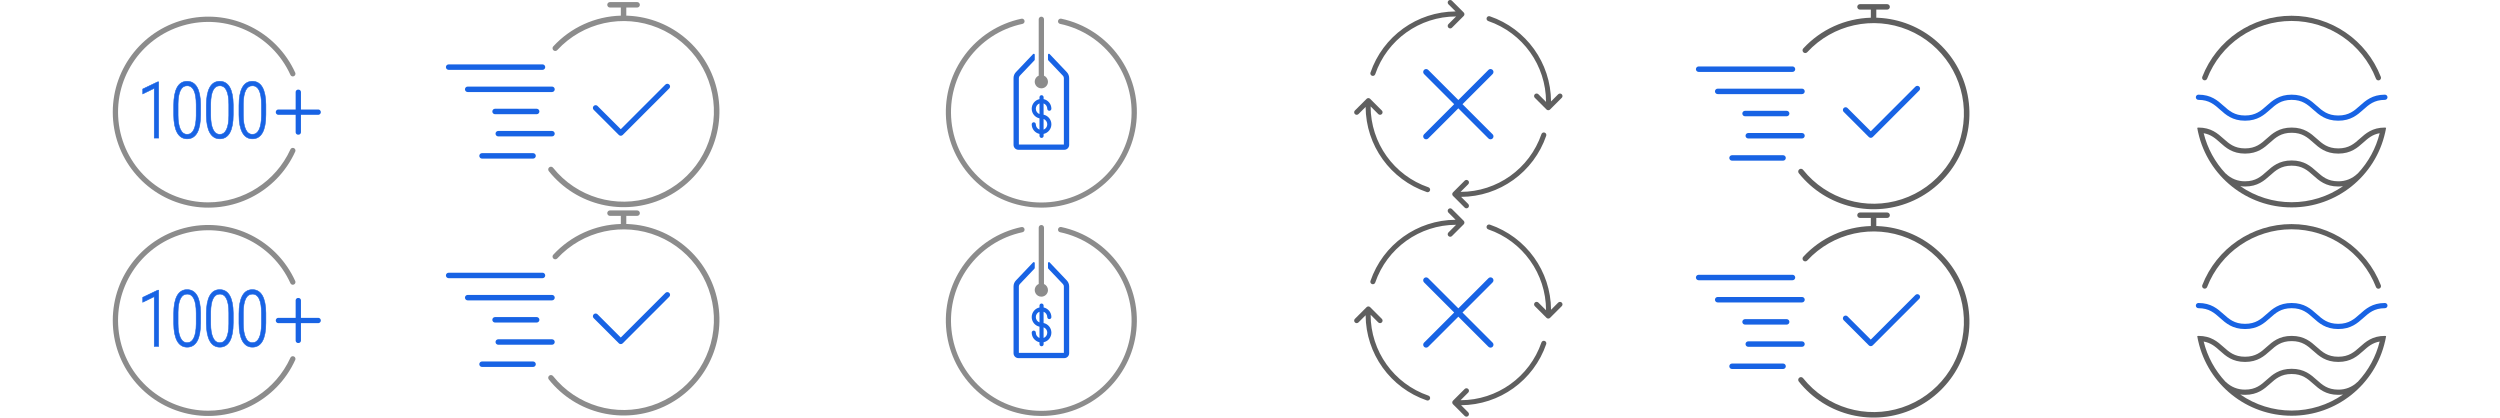
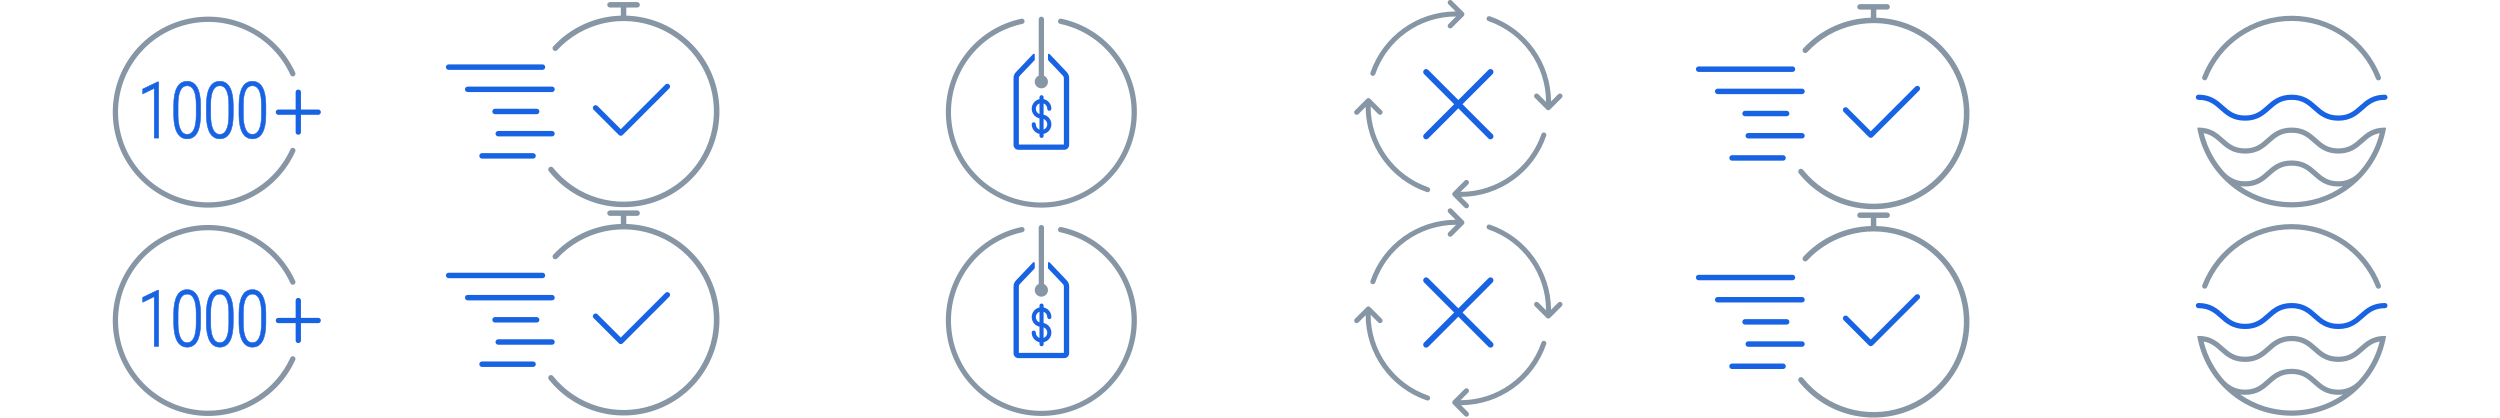
<svg xmlns="http://www.w3.org/2000/svg" id="icons_spite_technology_200" width="1200" height="200.433" viewBox="0 0 1200 200.433">
  <g id="icons_spite_technology_200_01">
    <g id="icons_spite_technology_200-2" data-name="icons_spite_technology_200" transform="translate(0 100)">
      <g id="icons_spite_technology_icon_3000">
        <rect id="Rectangle_2" data-name="Rectangle 2" width="200" height="100" fill="#e2e2e2" opacity="0" />
        <g id="Icn_1000" transform="translate(0 -1)">
-           <path id="Circle" d="M45.912,89.124A43.3,43.3,0,1,1,85.4,27.934a1.252,1.252,0,0,0,1.145.749h0A1.283,1.283,0,0,0,87.7,26.867a45.837,45.837,0,1,0,.013,37.893,1.271,1.271,0,0,0-1.171-1.778h0a1.252,1.252,0,0,0-1.145.749A43.434,43.434,0,0,1,45.912,89.124Z" transform="translate(54 9.002)" fill="#8c8c8c" />
+           <path id="Circle" d="M45.912,89.124A43.3,43.3,0,1,1,85.4,27.934a1.252,1.252,0,0,0,1.145.749h0A1.283,1.283,0,0,0,87.7,26.867a45.837,45.837,0,1,0,.013,37.893,1.271,1.271,0,0,0-1.171-1.778h0a1.252,1.252,0,0,0-1.145.749A43.434,43.434,0,0,1,45.912,89.124Z" transform="translate(54 9.002)" fill="#8696a5" />
          <g id="Path_16" data-name="Path 16" transform="translate(67 54.555)" fill="#1863e4">
            <path d="M 54.181 13.086 C 52.086 13.086 50.467 12.089 49.37 10.122 C 48.287 8.178 47.726 5.341 47.704 1.69 L 47.704 -2.996 C 47.704 -6.708 48.245 -9.585 49.311 -11.546 C 50.391 -13.532 52.018 -14.539 54.148 -14.539 C 56.242 -14.539 57.858 -13.567 58.949 -11.649 C 60.028 -9.754 60.591 -6.96 60.625 -3.344 L 60.625 1.469 C 60.625 5.255 60.081 8.162 59.009 10.112 C 57.923 12.085 56.299 13.086 54.181 13.086 Z M 54.148 -12.386 C 52.744 -12.386 51.703 -11.682 50.965 -10.233 C 50.224 -8.776 49.831 -6.571 49.797 -3.678 L 49.797 1.714 C 49.797 4.656 50.18 6.961 50.934 8.564 C 51.683 10.158 52.746 10.933 54.181 10.933 C 55.572 10.933 56.607 10.199 57.346 8.69 C 58.088 7.172 58.476 4.905 58.498 1.951 L 58.498 -3.296 C 58.498 -6.31 58.127 -8.611 57.395 -10.135 C 56.668 -11.65 55.606 -12.386 54.148 -12.386 Z M 38.517 13.086 C 36.422 13.086 34.803 12.089 33.706 10.122 C 32.623 8.178 32.062 5.341 32.039 1.69 L 32.039 -2.996 C 32.039 -6.708 32.58 -9.585 33.647 -11.546 C 34.727 -13.532 36.354 -14.539 38.483 -14.539 C 40.578 -14.539 42.194 -13.567 43.285 -11.649 C 44.363 -9.754 44.927 -6.96 44.961 -3.344 L 44.961 1.469 C 44.961 5.255 44.417 8.162 43.345 10.112 C 42.259 12.085 40.635 13.086 38.517 13.086 Z M 38.483 -12.386 C 37.08 -12.386 36.039 -11.682 35.301 -10.233 C 34.559 -8.776 34.166 -6.571 34.133 -3.678 L 34.133 1.714 C 34.133 4.656 34.515 6.961 35.269 8.564 C 36.019 10.158 37.082 10.933 38.517 10.933 C 39.908 10.933 40.943 10.199 41.681 8.69 C 42.424 7.172 42.811 4.905 42.834 1.951 L 42.834 -3.296 C 42.834 -6.31 42.463 -8.611 41.731 -10.135 C 41.004 -11.65 39.942 -12.386 38.483 -12.386 Z M 22.853 13.086 C 20.758 13.086 19.139 12.089 18.042 10.122 C 16.958 8.178 16.398 5.342 16.375 1.69 L 16.375 -2.996 C 16.375 -6.708 16.916 -9.585 17.983 -11.546 C 19.063 -13.532 20.69 -14.539 22.819 -14.539 C 24.914 -14.539 26.529 -13.567 27.621 -11.649 C 28.699 -9.754 29.263 -6.96 29.297 -3.344 L 29.297 1.469 C 29.297 5.255 28.753 8.162 27.68 10.112 C 26.595 12.085 24.97 13.086 22.853 13.086 Z M 22.819 -12.386 C 21.416 -12.386 20.375 -11.682 19.637 -10.233 C 18.895 -8.776 18.502 -6.571 18.469 -3.678 L 18.469 1.714 C 18.469 4.656 18.851 6.961 19.605 8.564 C 20.355 10.158 21.417 10.933 22.853 10.933 C 24.244 10.933 25.279 10.199 26.017 8.69 C 26.76 7.172 27.147 4.905 27.169 1.951 L 27.169 -3.296 C 27.169 -6.31 26.799 -8.611 26.067 -10.135 C 25.34 -11.65 24.278 -12.386 22.819 -12.386 Z M 9.157 12.72 L 9.032 12.72 L 7.155 12.72 L 7.03 12.72 L 7.03 12.595 L 7.03 -11.158 L 1.695 -8.556 L 1.516 -8.468 L 1.516 -8.668 L 1.516 -10.754 L 1.516 -10.833 L 1.587 -10.867 L 8.66 -14.252 L 8.685 -14.265 L 8.714 -14.265 L 9.032 -14.265 L 9.157 -14.265 L 9.157 -14.14 L 9.157 12.595 L 9.157 12.72 Z" stroke="none" />
            <path d="M 54.181 12.961 C 56.259 12.961 57.832 11.991 58.899 10.051 C 59.966 8.112 60.5 5.251 60.5 1.469 L 60.5 -3.343 C 60.466 -6.954 59.913 -9.702 58.841 -11.587 C 57.768 -13.472 56.204 -14.414 54.148 -14.414 C 52.058 -14.414 50.482 -13.438 49.421 -11.486 C 48.359 -9.534 47.829 -6.704 47.829 -2.996 L 47.829 1.689 C 47.851 5.336 48.401 8.127 49.48 10.061 C 50.558 11.994 52.125 12.961 54.181 12.961 M 54.148 -12.511 C 55.645 -12.511 56.765 -11.737 57.508 -10.189 C 58.251 -8.641 58.623 -6.343 58.623 -3.296 L 58.623 1.952 C 58.6 4.939 58.212 7.203 57.458 8.745 C 56.704 10.287 55.611 11.058 54.181 11.058 C 52.706 11.058 51.586 10.244 50.821 8.617 C 50.055 6.99 49.672 4.689 49.672 1.714 L 49.672 -3.68 C 49.706 -6.605 50.1 -8.808 50.854 -10.289 C 51.608 -11.77 52.706 -12.511 54.148 -12.511 M 38.517 12.961 C 40.595 12.961 42.168 11.991 43.235 10.051 C 44.302 8.112 44.836 5.251 44.836 1.469 L 44.836 -3.343 C 44.802 -6.954 44.249 -9.702 43.176 -11.587 C 42.104 -13.472 40.539 -14.414 38.483 -14.414 C 36.394 -14.414 34.818 -13.438 33.757 -11.486 C 32.695 -9.534 32.164 -6.704 32.164 -2.996 L 32.164 1.689 C 32.187 5.336 32.737 8.127 33.815 10.061 C 34.894 11.994 36.461 12.961 38.517 12.961 M 38.483 -12.511 C 39.981 -12.511 41.101 -11.737 41.844 -10.189 C 42.587 -8.641 42.959 -6.343 42.959 -3.296 L 42.959 1.952 C 42.936 4.939 42.548 7.203 41.794 8.745 C 41.039 10.287 39.947 11.058 38.517 11.058 C 37.042 11.058 35.922 10.244 35.156 8.617 C 34.391 6.99 34.008 4.689 34.008 1.714 L 34.008 -3.68 C 34.042 -6.605 34.436 -8.808 35.19 -10.289 C 35.944 -11.77 37.042 -12.511 38.483 -12.511 M 22.853 12.961 C 24.931 12.961 26.504 11.991 27.571 10.051 C 28.638 8.112 29.172 5.251 29.172 1.469 L 29.172 -3.343 C 29.138 -6.954 28.585 -9.702 27.512 -11.587 C 26.44 -13.472 24.875 -14.414 22.819 -14.414 C 20.73 -14.414 19.154 -13.438 18.093 -11.486 C 17.031 -9.534 16.5 -6.704 16.5 -2.996 L 16.5 1.689 C 16.523 5.336 17.073 8.127 18.151 10.061 C 19.23 11.994 20.797 12.961 22.853 12.961 M 22.819 -12.511 C 24.317 -12.511 25.437 -11.737 26.18 -10.189 C 26.923 -8.641 27.294 -6.343 27.294 -3.296 L 27.294 1.952 C 27.272 4.939 26.884 7.203 26.13 8.745 C 25.375 10.287 24.283 11.058 22.853 11.058 C 21.378 11.058 20.258 10.244 19.492 8.617 C 18.727 6.99 18.344 4.689 18.344 1.714 L 18.344 -3.68 C 18.378 -6.605 18.771 -8.808 19.526 -10.289 C 20.28 -11.77 21.378 -12.511 22.819 -12.511 M 9.032 12.595 L 9.032 -14.14 L 8.714 -14.14 L 1.641 -10.754 L 1.641 -8.668 L 7.155 -11.358 L 7.155 12.595 L 9.032 12.595 M 54.181 13.211 C 52.037 13.211 50.382 12.192 49.261 10.182 C 48.167 8.221 47.601 5.364 47.579 1.69 L 47.579 -2.996 C 47.579 -6.729 48.125 -9.626 49.201 -11.606 C 50.305 -13.635 51.969 -14.664 54.148 -14.664 C 56.29 -14.664 57.943 -13.67 59.058 -11.711 C 60.147 -9.797 60.716 -6.983 60.75 -3.346 L 60.75 1.469 C 60.75 5.276 60.201 8.204 59.118 10.172 C 58.009 12.189 56.348 13.211 54.181 13.211 Z M 54.148 -12.261 C 52.796 -12.261 51.791 -11.579 51.077 -10.176 C 50.344 -8.736 49.955 -6.55 49.922 -3.677 L 49.922 1.714 C 49.922 4.638 50.301 6.924 51.047 8.51 C 51.774 10.056 52.799 10.808 54.181 10.808 C 55.52 10.808 56.518 10.097 57.233 8.635 C 57.967 7.134 58.351 4.885 58.373 1.95 L 58.373 -3.296 C 58.373 -6.291 58.006 -8.574 57.283 -10.081 C 56.579 -11.548 55.553 -12.261 54.148 -12.261 Z M 38.517 13.211 C 36.373 13.211 34.718 12.192 33.597 10.182 C 32.503 8.221 31.937 5.364 31.914 1.69 L 31.914 -2.996 C 31.914 -6.729 32.46 -9.626 33.537 -11.606 C 34.641 -13.635 36.305 -14.664 38.483 -14.664 C 40.626 -14.664 42.278 -13.67 43.394 -11.711 C 44.483 -9.797 45.052 -6.983 45.086 -3.346 L 45.086 1.469 C 45.086 5.276 44.537 8.204 43.454 10.172 C 42.345 12.189 40.684 13.211 38.517 13.211 Z M 38.483 -12.261 C 37.132 -12.261 36.127 -11.579 35.413 -10.176 C 34.68 -8.736 34.291 -6.55 34.258 -3.677 L 34.258 1.714 C 34.258 4.638 34.636 6.924 35.383 8.51 C 36.11 10.056 37.135 10.808 38.517 10.808 C 39.856 10.808 40.854 10.097 41.569 8.635 C 42.303 7.134 42.687 4.885 42.709 1.95 L 42.709 -3.296 C 42.709 -6.291 42.342 -8.574 41.619 -10.081 C 40.914 -11.548 39.889 -12.261 38.483 -12.261 Z M 22.853 13.211 C 20.709 13.211 19.054 12.192 17.933 10.182 C 16.839 8.221 16.273 5.364 16.25 1.69 L 16.25 -2.996 C 16.25 -6.729 16.796 -9.626 17.873 -11.606 C 18.977 -13.635 20.641 -14.664 22.819 -14.664 C 24.962 -14.664 26.614 -13.67 27.73 -11.711 C 28.819 -9.797 29.388 -6.983 29.422 -3.346 L 29.422 1.469 C 29.422 5.276 28.873 8.204 27.79 10.172 C 26.681 12.189 25.019 13.211 22.853 13.211 Z M 22.819 -12.261 C 21.467 -12.261 20.463 -11.579 19.748 -10.176 C 19.015 -8.736 18.627 -6.55 18.594 -3.677 L 18.594 1.714 C 18.594 4.638 18.972 6.924 19.718 8.51 C 20.445 10.056 21.471 10.808 22.853 10.808 C 24.191 10.808 25.19 10.097 25.905 8.635 C 26.639 7.134 27.022 4.885 27.044 1.95 L 27.044 -3.296 C 27.044 -6.291 26.678 -8.574 25.954 -10.081 C 25.25 -11.548 24.225 -12.261 22.819 -12.261 Z M 9.282 12.845 L 9.032 12.845 L 7.155 12.845 L 6.905 12.845 L 6.905 12.595 L 6.905 -10.958 L 1.75 -8.444 L 1.391 -8.268 L 1.391 -8.668 L 1.391 -10.754 L 1.391 -10.912 L 1.533 -10.98 L 8.606 -14.365 L 8.657 -14.39 L 8.714 -14.39 L 9.032 -14.39 L 9.282 -14.39 L 9.282 -14.14 L 9.282 12.595 L 9.282 12.845 Z" stroke="none" fill="#1863e4" />
          </g>
          <path id="Path" d="M83.071,37.621H63.6a1.287,1.287,0,0,1,0-2.541h19.47a1.287,1.287,0,0,1,0,2.541Z" transform="translate(69.847 18.484)" fill="#1863e4" />
          <path id="Path-2" data-name="Path" d="M20.551,2.541H1.082A1.189,1.189,0,0,1,0,1.27,1.189,1.189,0,0,1,1.082,0h19.47a1.189,1.189,0,0,1,1.082,1.27A1.189,1.189,0,0,1,20.551,2.541Z" transform="translate(144.454 44.018) rotate(90)" fill="#1863e4" />
        </g>
      </g>
      <g id="icons_spite_technology_icon_speed" transform="translate(201)">
        <rect id="Rectangle_2-2" data-name="Rectangle 2" width="200" height="100" transform="translate(-1)" fill="#e2e2e2" opacity="0" />
        <g id="Icn_Speed" transform="translate(13 1)">
-           <path id="Circle-2" data-name="Circle" d="M.294,81.157a1.309,1.309,0,1,1,2.032-1.651A43.349,43.349,0,1,0,4.343,23.051a1.265,1.265,0,0,1-.943.42,1.315,1.315,0,0,1-.971-2.2A45.849,45.849,0,0,1,34.864,6.509V2.621H29.622a1.311,1.311,0,0,1,0-2.621h13.1a1.311,1.311,0,0,1,0,2.621H37.485V6.509c.274.008.55.018.825.03A45.975,45.975,0,1,1,.294,81.157Z" transform="translate(49.137)" fill="#8c8c8c" />
+           <path id="Circle-2" data-name="Circle" d="M.294,81.157a1.309,1.309,0,1,1,2.032-1.651A43.349,43.349,0,1,0,4.343,23.051a1.265,1.265,0,0,1-.943.42,1.315,1.315,0,0,1-.971-2.2A45.849,45.849,0,0,1,34.864,6.509V2.621H29.622a1.311,1.311,0,0,1,0-2.621h13.1a1.311,1.311,0,0,1,0,2.621H37.485V6.509c.274.008.55.018.825.03A45.975,45.975,0,1,1,.294,81.157Z" transform="translate(49.137)" fill="#8696a5" />
          <path id="Color_Shape" d="M17.337,45.225a1.311,1.311,0,0,1,0-2.621H41.909a1.311,1.311,0,0,1,0,2.621ZM25.161,34.57a1.31,1.31,0,1,1,0-2.62h25.8a1.31,1.31,0,0,1,0,2.62Zm57.875-.7L71.006,21.844A1.306,1.306,0,1,1,72.854,20L83.967,31.109l21.44-21.426a1.306,1.306,0,0,1,1.847,1.847L84.9,33.888a1.346,1.346,0,0,1-.931.38A1.272,1.272,0,0,1,83.036,33.874ZM23.588,23.916a1.311,1.311,0,0,1,0-2.621H43.639a1.311,1.311,0,0,1,0,2.621Zm-13.1-10.641a1.31,1.31,0,1,1,0-2.62H50.964a1.31,1.31,0,0,1,0,2.62ZM1.311,2.621A1.311,1.311,0,0,1,1.311,0h45.04a1.311,1.311,0,1,1,0,2.621Z" transform="translate(0 29.905)" fill="#1863e4" />
        </g>
      </g>
      <g id="icons_spite_technology_icon_price" transform="translate(415 -1)">
        <rect id="Rectangle_2-3" data-name="Rectangle 2" width="200" height="100" transform="translate(-15 1)" fill="#e2e2e2" opacity="0" />
        <g id="Icn_Price" transform="translate(39 9)">
-           <path id="Circle-3" data-name="Circle" d="M42.475,91.544A45.851,45.851,0,0,1,36.274.978a1.271,1.271,0,0,1,.509,2.491,43.341,43.341,0,1,0,18.07,0,1.263,1.263,0,0,1-1.017-1.233A1.292,1.292,0,0,1,55.373.966a45.85,45.85,0,0,1-9.519,90.7C44.738,91.666,43.609,91.626,42.475,91.544Zm2.5-57.26a3.153,3.153,0,0,1-2.16-2.122,3.185,3.185,0,0,1,1.766-3.85V1.271a1.271,1.271,0,1,1,2.542,0l-.013,27.042a3.224,3.224,0,0,1,1.919,2.91,3.174,3.174,0,0,1-3.173,3.18A3.4,3.4,0,0,1,44.979,34.285Z" transform="translate(0)" fill="#8c8c8c" />
+           <path id="Circle-3" data-name="Circle" d="M42.475,91.544A45.851,45.851,0,0,1,36.274.978a1.271,1.271,0,0,1,.509,2.491,43.341,43.341,0,1,0,18.07,0,1.263,1.263,0,0,1-1.017-1.233A1.292,1.292,0,0,1,55.373.966a45.85,45.85,0,0,1-9.519,90.7C44.738,91.666,43.609,91.626,42.475,91.544Zm2.5-57.26a3.153,3.153,0,0,1-2.16-2.122,3.185,3.185,0,0,1,1.766-3.85V1.271a1.271,1.271,0,1,1,2.542,0l-.013,27.042a3.224,3.224,0,0,1,1.919,2.91,3.174,3.174,0,0,1-3.173,3.18A3.4,3.4,0,0,1,44.979,34.285Z" transform="translate(0)" fill="#8696a5" />
          <path id="Color_Shape-2" data-name="Color_Shape" d="M2.364,46.109A2.359,2.359,0,0,1,0,43.746V11.685A4.122,4.122,0,0,1,1.156,8.813L9.391.147a.461.461,0,0,1,.789.318V2.828a.5.5,0,0,1-.127.317L3,10.566a1.66,1.66,0,0,0-.444,1.118V43.568h21.6V11.685a1.6,1.6,0,0,0-.445-1.118L16.66,3.145a.5.5,0,0,1-.127-.317V.465A.455.455,0,0,1,17.32.147l8.234,8.667A4.139,4.139,0,0,1,26.7,11.685V43.746a2.359,2.359,0,0,1-2.364,2.363ZM12.455,39.4v-.918a4.711,4.711,0,0,1-3.733-4.606.97.97,0,0,1,.977-.989.988.988,0,0,1,.99.989,2.756,2.756,0,0,0,1.766,2.556V31.01a4.714,4.714,0,0,1,0-9.222v-.906a.981.981,0,0,1,.99-.99,1,1,0,0,1,.989.99v.895a4.725,4.725,0,0,1,3.733,4.617.989.989,0,1,1-1.978,0,2.756,2.756,0,0,0-1.767-2.556v5.418a4.713,4.713,0,0,1,.012,9.222V39.4a.99.99,0,1,1-1.979,0Zm1.967-2.968a2.74,2.74,0,0,0,0-5.123ZM10.689,26.394a2.761,2.761,0,0,0,1.766,2.567V23.839A2.728,2.728,0,0,0,10.689,26.394Z" transform="translate(32.5 17.796)" fill="#1863e4" />
        </g>
      </g>
    </g>
    <g id="icons_spite_technology_200_hover">
      <g id="icons_spite_technology_icon_3000-2" data-name="icons_spite_technology_icon_3000">
        <rect id="Rectangle_2-4" data-name="Rectangle 2" width="200" height="100" fill="#e2e2e2" opacity="0" />
        <g id="Icn_1000-2" data-name="Icn_1000" transform="translate(0 -1)">
-           <path id="Circle-4" data-name="Circle" d="M45.912,89.124A43.3,43.3,0,1,1,85.4,27.934a1.252,1.252,0,0,0,1.145.749h0A1.283,1.283,0,0,0,87.7,26.867a45.837,45.837,0,1,0,.013,37.893,1.271,1.271,0,0,0-1.171-1.778h0a1.252,1.252,0,0,0-1.145.749A43.434,43.434,0,0,1,45.912,89.124Z" transform="translate(54 9.002)" fill="#8c8c8c" />
+           <path id="Circle-4" data-name="Circle" d="M45.912,89.124A43.3,43.3,0,1,1,85.4,27.934a1.252,1.252,0,0,0,1.145.749h0A1.283,1.283,0,0,0,87.7,26.867a45.837,45.837,0,1,0,.013,37.893,1.271,1.271,0,0,0-1.171-1.778h0a1.252,1.252,0,0,0-1.145.749A43.434,43.434,0,0,1,45.912,89.124Z" transform="translate(54 9.002)" fill="#8696a5" />
          <g id="Path_16-2" data-name="Path 16" transform="translate(67 54.555)" fill="#1863e4">
            <path d="M 54.181 13.086 C 52.086 13.086 50.467 12.089 49.37 10.122 C 48.287 8.178 47.726 5.341 47.704 1.69 L 47.704 -2.996 C 47.704 -6.708 48.245 -9.585 49.311 -11.546 C 50.391 -13.532 52.018 -14.539 54.148 -14.539 C 56.242 -14.539 57.858 -13.567 58.949 -11.649 C 60.028 -9.754 60.591 -6.96 60.625 -3.344 L 60.625 1.469 C 60.625 5.255 60.081 8.162 59.009 10.112 C 57.923 12.085 56.299 13.086 54.181 13.086 Z M 54.148 -12.386 C 52.744 -12.386 51.703 -11.682 50.965 -10.233 C 50.224 -8.776 49.831 -6.571 49.797 -3.678 L 49.797 1.714 C 49.797 4.656 50.18 6.961 50.934 8.564 C 51.683 10.158 52.746 10.933 54.181 10.933 C 55.572 10.933 56.607 10.199 57.346 8.69 C 58.088 7.172 58.476 4.905 58.498 1.951 L 58.498 -3.296 C 58.498 -6.31 58.127 -8.611 57.395 -10.135 C 56.668 -11.65 55.606 -12.386 54.148 -12.386 Z M 38.517 13.086 C 36.422 13.086 34.803 12.089 33.706 10.122 C 32.623 8.178 32.062 5.341 32.039 1.69 L 32.039 -2.996 C 32.039 -6.708 32.58 -9.585 33.647 -11.546 C 34.727 -13.532 36.354 -14.539 38.483 -14.539 C 40.578 -14.539 42.194 -13.567 43.285 -11.649 C 44.363 -9.754 44.927 -6.96 44.961 -3.344 L 44.961 1.469 C 44.961 5.255 44.417 8.162 43.345 10.112 C 42.259 12.085 40.635 13.086 38.517 13.086 Z M 38.483 -12.386 C 37.08 -12.386 36.039 -11.682 35.301 -10.233 C 34.559 -8.776 34.166 -6.571 34.133 -3.678 L 34.133 1.714 C 34.133 4.656 34.515 6.961 35.269 8.564 C 36.019 10.158 37.082 10.933 38.517 10.933 C 39.908 10.933 40.943 10.199 41.681 8.69 C 42.424 7.172 42.811 4.905 42.834 1.951 L 42.834 -3.296 C 42.834 -6.31 42.463 -8.611 41.731 -10.135 C 41.004 -11.65 39.942 -12.386 38.483 -12.386 Z M 22.853 13.086 C 20.758 13.086 19.139 12.089 18.042 10.122 C 16.958 8.178 16.398 5.342 16.375 1.69 L 16.375 -2.996 C 16.375 -6.708 16.916 -9.585 17.983 -11.546 C 19.063 -13.532 20.69 -14.539 22.819 -14.539 C 24.914 -14.539 26.529 -13.567 27.621 -11.649 C 28.699 -9.754 29.263 -6.96 29.297 -3.344 L 29.297 1.469 C 29.297 5.255 28.753 8.162 27.68 10.112 C 26.595 12.085 24.97 13.086 22.853 13.086 Z M 22.819 -12.386 C 21.416 -12.386 20.375 -11.682 19.637 -10.233 C 18.895 -8.776 18.502 -6.571 18.469 -3.678 L 18.469 1.714 C 18.469 4.656 18.851 6.961 19.605 8.564 C 20.355 10.158 21.417 10.933 22.853 10.933 C 24.244 10.933 25.279 10.199 26.017 8.69 C 26.76 7.172 27.147 4.905 27.169 1.951 L 27.169 -3.296 C 27.169 -6.31 26.799 -8.611 26.067 -10.135 C 25.34 -11.65 24.278 -12.386 22.819 -12.386 Z M 9.157 12.72 L 9.032 12.72 L 7.155 12.72 L 7.03 12.72 L 7.03 12.595 L 7.03 -11.158 L 1.695 -8.556 L 1.516 -8.468 L 1.516 -8.668 L 1.516 -10.754 L 1.516 -10.833 L 1.587 -10.867 L 8.66 -14.252 L 8.685 -14.265 L 8.714 -14.265 L 9.032 -14.265 L 9.157 -14.265 L 9.157 -14.14 L 9.157 12.595 L 9.157 12.72 Z" stroke="none" />
            <path d="M 54.181 12.961 C 56.259 12.961 57.832 11.991 58.899 10.051 C 59.966 8.112 60.5 5.251 60.5 1.469 L 60.5 -3.343 C 60.466 -6.954 59.913 -9.702 58.841 -11.587 C 57.768 -13.472 56.204 -14.414 54.148 -14.414 C 52.058 -14.414 50.482 -13.438 49.421 -11.486 C 48.359 -9.534 47.829 -6.704 47.829 -2.996 L 47.829 1.689 C 47.851 5.336 48.401 8.127 49.48 10.061 C 50.558 11.994 52.125 12.961 54.181 12.961 M 54.148 -12.511 C 55.645 -12.511 56.765 -11.737 57.508 -10.189 C 58.251 -8.641 58.623 -6.343 58.623 -3.296 L 58.623 1.952 C 58.6 4.939 58.212 7.203 57.458 8.745 C 56.704 10.287 55.611 11.058 54.181 11.058 C 52.706 11.058 51.586 10.244 50.821 8.617 C 50.055 6.99 49.672 4.689 49.672 1.714 L 49.672 -3.68 C 49.706 -6.605 50.1 -8.808 50.854 -10.289 C 51.608 -11.77 52.706 -12.511 54.148 -12.511 M 38.517 12.961 C 40.595 12.961 42.168 11.991 43.235 10.051 C 44.302 8.112 44.836 5.251 44.836 1.469 L 44.836 -3.343 C 44.802 -6.954 44.249 -9.702 43.176 -11.587 C 42.104 -13.472 40.539 -14.414 38.483 -14.414 C 36.394 -14.414 34.818 -13.438 33.757 -11.486 C 32.695 -9.534 32.164 -6.704 32.164 -2.996 L 32.164 1.689 C 32.187 5.336 32.737 8.127 33.815 10.061 C 34.894 11.994 36.461 12.961 38.517 12.961 M 38.483 -12.511 C 39.981 -12.511 41.101 -11.737 41.844 -10.189 C 42.587 -8.641 42.959 -6.343 42.959 -3.296 L 42.959 1.952 C 42.936 4.939 42.548 7.203 41.794 8.745 C 41.039 10.287 39.947 11.058 38.517 11.058 C 37.042 11.058 35.922 10.244 35.156 8.617 C 34.391 6.99 34.008 4.689 34.008 1.714 L 34.008 -3.68 C 34.042 -6.605 34.436 -8.808 35.19 -10.289 C 35.944 -11.77 37.042 -12.511 38.483 -12.511 M 22.853 12.961 C 24.931 12.961 26.504 11.991 27.571 10.051 C 28.638 8.112 29.172 5.251 29.172 1.469 L 29.172 -3.343 C 29.138 -6.954 28.585 -9.702 27.512 -11.587 C 26.44 -13.472 24.875 -14.414 22.819 -14.414 C 20.73 -14.414 19.154 -13.438 18.093 -11.486 C 17.031 -9.534 16.5 -6.704 16.5 -2.996 L 16.5 1.689 C 16.523 5.336 17.073 8.127 18.151 10.061 C 19.23 11.994 20.797 12.961 22.853 12.961 M 22.819 -12.511 C 24.317 -12.511 25.437 -11.737 26.18 -10.189 C 26.923 -8.641 27.294 -6.343 27.294 -3.296 L 27.294 1.952 C 27.272 4.939 26.884 7.203 26.13 8.745 C 25.375 10.287 24.283 11.058 22.853 11.058 C 21.378 11.058 20.258 10.244 19.492 8.617 C 18.727 6.99 18.344 4.689 18.344 1.714 L 18.344 -3.68 C 18.378 -6.605 18.771 -8.808 19.526 -10.289 C 20.28 -11.77 21.378 -12.511 22.819 -12.511 M 9.032 12.595 L 9.032 -14.14 L 8.714 -14.14 L 1.641 -10.754 L 1.641 -8.668 L 7.155 -11.358 L 7.155 12.595 L 9.032 12.595 M 54.181 13.211 C 52.037 13.211 50.382 12.192 49.261 10.182 C 48.167 8.221 47.601 5.364 47.579 1.69 L 47.579 -2.996 C 47.579 -6.729 48.125 -9.626 49.201 -11.606 C 50.305 -13.635 51.969 -14.664 54.148 -14.664 C 56.29 -14.664 57.943 -13.67 59.058 -11.711 C 60.147 -9.797 60.716 -6.983 60.75 -3.346 L 60.75 1.469 C 60.75 5.276 60.201 8.204 59.118 10.172 C 58.009 12.189 56.348 13.211 54.181 13.211 Z M 54.148 -12.261 C 52.796 -12.261 51.791 -11.579 51.077 -10.176 C 50.344 -8.736 49.955 -6.55 49.922 -3.677 L 49.922 1.714 C 49.922 4.638 50.301 6.924 51.047 8.51 C 51.774 10.056 52.799 10.808 54.181 10.808 C 55.52 10.808 56.518 10.097 57.233 8.635 C 57.967 7.134 58.351 4.885 58.373 1.95 L 58.373 -3.296 C 58.373 -6.291 58.006 -8.574 57.283 -10.081 C 56.579 -11.548 55.553 -12.261 54.148 -12.261 Z M 38.517 13.211 C 36.373 13.211 34.718 12.192 33.597 10.182 C 32.503 8.221 31.937 5.364 31.914 1.69 L 31.914 -2.996 C 31.914 -6.729 32.46 -9.626 33.537 -11.606 C 34.641 -13.635 36.305 -14.664 38.483 -14.664 C 40.626 -14.664 42.278 -13.67 43.394 -11.711 C 44.483 -9.797 45.052 -6.983 45.086 -3.346 L 45.086 1.469 C 45.086 5.276 44.537 8.204 43.454 10.172 C 42.345 12.189 40.684 13.211 38.517 13.211 Z M 38.483 -12.261 C 37.132 -12.261 36.127 -11.579 35.413 -10.176 C 34.68 -8.736 34.291 -6.55 34.258 -3.677 L 34.258 1.714 C 34.258 4.638 34.636 6.924 35.383 8.51 C 36.11 10.056 37.135 10.808 38.517 10.808 C 39.856 10.808 40.854 10.097 41.569 8.635 C 42.303 7.134 42.687 4.885 42.709 1.95 L 42.709 -3.296 C 42.709 -6.291 42.342 -8.574 41.619 -10.081 C 40.914 -11.548 39.889 -12.261 38.483 -12.261 Z M 22.853 13.211 C 20.709 13.211 19.054 12.192 17.933 10.182 C 16.839 8.221 16.273 5.364 16.25 1.69 L 16.25 -2.996 C 16.25 -6.729 16.796 -9.626 17.873 -11.606 C 18.977 -13.635 20.641 -14.664 22.819 -14.664 C 24.962 -14.664 26.614 -13.67 27.73 -11.711 C 28.819 -9.797 29.388 -6.983 29.422 -3.346 L 29.422 1.469 C 29.422 5.276 28.873 8.204 27.79 10.172 C 26.681 12.189 25.019 13.211 22.853 13.211 Z M 22.819 -12.261 C 21.467 -12.261 20.463 -11.579 19.748 -10.176 C 19.015 -8.736 18.627 -6.55 18.594 -3.677 L 18.594 1.714 C 18.594 4.638 18.972 6.924 19.718 8.51 C 20.445 10.056 21.471 10.808 22.853 10.808 C 24.191 10.808 25.19 10.097 25.905 8.635 C 26.639 7.134 27.022 4.885 27.044 1.95 L 27.044 -3.296 C 27.044 -6.291 26.678 -8.574 25.954 -10.081 C 25.25 -11.548 24.225 -12.261 22.819 -12.261 Z M 9.282 12.845 L 9.032 12.845 L 7.155 12.845 L 6.905 12.845 L 6.905 12.595 L 6.905 -10.958 L 1.75 -8.444 L 1.391 -8.268 L 1.391 -8.668 L 1.391 -10.754 L 1.391 -10.912 L 1.533 -10.98 L 8.606 -14.365 L 8.657 -14.39 L 8.714 -14.39 L 9.032 -14.39 L 9.282 -14.39 L 9.282 -14.14 L 9.282 12.595 L 9.282 12.845 Z" stroke="none" fill="#1863e4" />
          </g>
          <path id="Path-3" data-name="Path" d="M83.071,37.621H63.6a1.287,1.287,0,0,1,0-2.541h19.47a1.287,1.287,0,0,1,0,2.541Z" transform="translate(69.847 18.484)" fill="#1863e4" />
          <path id="Path-4" data-name="Path" d="M20.551,2.541H1.082A1.189,1.189,0,0,1,0,1.27,1.189,1.189,0,0,1,1.082,0h19.47a1.189,1.189,0,0,1,1.082,1.27A1.189,1.189,0,0,1,20.551,2.541Z" transform="translate(144.454 44.018) rotate(90)" fill="#1863e4" />
        </g>
      </g>
      <g id="icons_spite_technology_icon_speed-2" data-name="icons_spite_technology_icon_speed" transform="translate(201)">
        <rect id="Rectangle_2-5" data-name="Rectangle 2" width="200" height="100" transform="translate(-1)" fill="#e2e2e2" opacity="0" />
        <g id="Icn_Speed-2" data-name="Icn_Speed" transform="translate(13 1)">
-           <path id="Circle-5" data-name="Circle" d="M.294,81.157a1.309,1.309,0,1,1,2.032-1.651A43.349,43.349,0,1,0,4.343,23.051a1.265,1.265,0,0,1-.943.42,1.315,1.315,0,0,1-.971-2.2A45.849,45.849,0,0,1,34.864,6.509V2.621H29.622a1.311,1.311,0,0,1,0-2.621h13.1a1.311,1.311,0,0,1,0,2.621H37.485V6.509c.274.008.55.018.825.03A45.975,45.975,0,1,1,.294,81.157Z" transform="translate(49.137)" fill="#8c8c8c" />
+           <path id="Circle-5" data-name="Circle" d="M.294,81.157a1.309,1.309,0,1,1,2.032-1.651A43.349,43.349,0,1,0,4.343,23.051a1.265,1.265,0,0,1-.943.42,1.315,1.315,0,0,1-.971-2.2A45.849,45.849,0,0,1,34.864,6.509V2.621H29.622a1.311,1.311,0,0,1,0-2.621h13.1a1.311,1.311,0,0,1,0,2.621H37.485V6.509c.274.008.55.018.825.03A45.975,45.975,0,1,1,.294,81.157Z" transform="translate(49.137)" fill="#8696a5" />
          <path id="Color_Shape-3" data-name="Color_Shape" d="M17.337,45.225a1.311,1.311,0,0,1,0-2.621H41.909a1.311,1.311,0,0,1,0,2.621ZM25.161,34.57a1.31,1.31,0,1,1,0-2.62h25.8a1.31,1.31,0,0,1,0,2.62Zm57.875-.7L71.006,21.844A1.306,1.306,0,1,1,72.854,20L83.967,31.109l21.44-21.426a1.306,1.306,0,0,1,1.847,1.847L84.9,33.888a1.346,1.346,0,0,1-.931.38A1.272,1.272,0,0,1,83.036,33.874ZM23.588,23.916a1.311,1.311,0,0,1,0-2.621H43.639a1.311,1.311,0,0,1,0,2.621Zm-13.1-10.641a1.31,1.31,0,1,1,0-2.62H50.964a1.31,1.31,0,0,1,0,2.62ZM1.311,2.621A1.311,1.311,0,0,1,1.311,0h45.04a1.311,1.311,0,1,1,0,2.621Z" transform="translate(0 29.905)" fill="#1863e4" />
        </g>
      </g>
      <g id="icons_spite_technology_icon_price-2" data-name="icons_spite_technology_icon_price" transform="translate(415 -1)">
        <rect id="Rectangle_2-6" data-name="Rectangle 2" width="200" height="100" transform="translate(-15 1)" fill="#e2e2e2" opacity="0" />
        <g id="Icn_Price-2" data-name="Icn_Price" transform="translate(39 9)">
-           <path id="Circle-6" data-name="Circle" d="M42.475,91.544A45.851,45.851,0,0,1,36.274.978a1.271,1.271,0,0,1,.509,2.491,43.341,43.341,0,1,0,18.07,0,1.263,1.263,0,0,1-1.017-1.233A1.292,1.292,0,0,1,55.373.966a45.85,45.85,0,0,1-9.519,90.7C44.738,91.666,43.609,91.626,42.475,91.544Zm2.5-57.26a3.153,3.153,0,0,1-2.16-2.122,3.185,3.185,0,0,1,1.766-3.85V1.271a1.271,1.271,0,1,1,2.542,0l-.013,27.042a3.224,3.224,0,0,1,1.919,2.91,3.174,3.174,0,0,1-3.173,3.18A3.4,3.4,0,0,1,44.979,34.285Z" transform="translate(0)" fill="#8c8c8c" />
+           <path id="Circle-6" data-name="Circle" d="M42.475,91.544A45.851,45.851,0,0,1,36.274.978a1.271,1.271,0,0,1,.509,2.491,43.341,43.341,0,1,0,18.07,0,1.263,1.263,0,0,1-1.017-1.233A1.292,1.292,0,0,1,55.373.966a45.85,45.85,0,0,1-9.519,90.7C44.738,91.666,43.609,91.626,42.475,91.544Zm2.5-57.26a3.153,3.153,0,0,1-2.16-2.122,3.185,3.185,0,0,1,1.766-3.85V1.271a1.271,1.271,0,1,1,2.542,0l-.013,27.042a3.224,3.224,0,0,1,1.919,2.91,3.174,3.174,0,0,1-3.173,3.18A3.4,3.4,0,0,1,44.979,34.285Z" transform="translate(0)" fill="#8696a5" />
          <path id="Color_Shape-4" data-name="Color_Shape" d="M2.364,46.109A2.359,2.359,0,0,1,0,43.746V11.685A4.122,4.122,0,0,1,1.156,8.813L9.391.147a.461.461,0,0,1,.789.318V2.828a.5.5,0,0,1-.127.317L3,10.566a1.66,1.66,0,0,0-.444,1.118V43.568h21.6V11.685a1.6,1.6,0,0,0-.445-1.118L16.66,3.145a.5.5,0,0,1-.127-.317V.465A.455.455,0,0,1,17.32.147l8.234,8.667A4.139,4.139,0,0,1,26.7,11.685V43.746a2.359,2.359,0,0,1-2.364,2.363ZM12.455,39.4v-.918a4.711,4.711,0,0,1-3.733-4.606.97.97,0,0,1,.977-.989.988.988,0,0,1,.99.989,2.756,2.756,0,0,0,1.766,2.556V31.01a4.714,4.714,0,0,1,0-9.222v-.906a.981.981,0,0,1,.99-.99,1,1,0,0,1,.989.99v.895a4.725,4.725,0,0,1,3.733,4.617.989.989,0,1,1-1.978,0,2.756,2.756,0,0,0-1.767-2.556v5.418a4.713,4.713,0,0,1,.012,9.222V39.4a.99.99,0,1,1-1.979,0Zm1.967-2.968a2.74,2.74,0,0,0,0-5.123ZM10.689,26.394a2.761,2.761,0,0,0,1.766,2.567V23.839A2.728,2.728,0,0,0,10.689,26.394Z" transform="translate(32.5 17.796)" fill="#1863e4" />
        </g>
      </g>
    </g>
  </g>
  <g id="icons_spite_technology_200_02" transform="translate(600)">
    <g id="icons_spite_technology_200-3" data-name="icons_spite_technology_200" transform="translate(0 100)">
      <g id="icons_spite_technology_icon_norequotes">
        <rect id="Rectangle_2-7" data-name="Rectangle 2" width="200" height="99.558" fill="#e2e2e2" opacity="0" />
        <g id="Icn_No_Requotes" transform="translate(50 0)">
-           <path id="Grey_Shape" d="M53.042,99.646l-5.616-5.614a1.2,1.2,0,0,1,0-1.7l5.616-5.615a1.209,1.209,0,0,1,2.061.856,1.2,1.2,0,0,1-.35.855L51.077,92.1h.013A41.086,41.086,0,0,0,89.9,64.359a1.212,1.212,0,0,1,2.3.759A43.448,43.448,0,0,1,51.318,94.5l3.434,3.433a1.247,1.247,0,0,1,.35.856A1.209,1.209,0,0,1,53.883,100,1.174,1.174,0,0,1,53.042,99.646ZM34.885,92.2A43.451,43.451,0,0,1,5.5,51.323L2.065,54.756a1.245,1.245,0,0,1-.856.35,1.208,1.208,0,0,1-.855-2.06l5.614-5.614a1.2,1.2,0,0,1,1.7,0l5.613,5.614a1.208,1.208,0,0,1-.855,2.06,1.189,1.189,0,0,1-.856-.35L7.9,51.082v.013A41.085,41.085,0,0,0,35.643,89.9a1.215,1.215,0,0,1-.379,2.364A1.179,1.179,0,0,1,34.885,92.2ZM92.33,52.564,86.716,46.95a1.208,1.208,0,0,1,.855-2.06,1.193,1.193,0,0,1,.855.35L92.1,48.914V48.9A41.085,41.085,0,0,0,64.354,10.1a1.206,1.206,0,0,1,.76-2.289A43.447,43.447,0,0,1,94.5,48.685l3.434-3.434a1.24,1.24,0,0,1,.855-.348,1.2,1.2,0,0,1,.855,2.047l-5.614,5.614a1.2,1.2,0,0,1-1.7,0ZM7.813,34.891a43.43,43.43,0,0,1,40.867-29.4L45.247,2.061a1.242,1.242,0,0,1-.35-.855,1.2,1.2,0,0,1,2.06-.844l5.614,5.614a1.2,1.2,0,0,1,0,1.7l-5.614,5.614a1.208,1.208,0,0,1-2.06-.855,1.191,1.191,0,0,1,.35-.855L48.921,7.9h-.011A41.087,41.087,0,0,0,10.1,35.65a1.206,1.206,0,0,1-2.288-.759Z" fill="#5f5f5f" />
+           <path id="Grey_Shape" d="M53.042,99.646l-5.616-5.614a1.2,1.2,0,0,1,0-1.7l5.616-5.615a1.209,1.209,0,0,1,2.061.856,1.2,1.2,0,0,1-.35.855L51.077,92.1h.013A41.086,41.086,0,0,0,89.9,64.359a1.212,1.212,0,0,1,2.3.759A43.448,43.448,0,0,1,51.318,94.5l3.434,3.433a1.247,1.247,0,0,1,.35.856A1.209,1.209,0,0,1,53.883,100,1.174,1.174,0,0,1,53.042,99.646ZM34.885,92.2A43.451,43.451,0,0,1,5.5,51.323L2.065,54.756a1.245,1.245,0,0,1-.856.35,1.208,1.208,0,0,1-.855-2.06l5.614-5.614a1.2,1.2,0,0,1,1.7,0l5.613,5.614a1.208,1.208,0,0,1-.855,2.06,1.189,1.189,0,0,1-.856-.35L7.9,51.082v.013A41.085,41.085,0,0,0,35.643,89.9a1.215,1.215,0,0,1-.379,2.364A1.179,1.179,0,0,1,34.885,92.2ZM92.33,52.564,86.716,46.95a1.208,1.208,0,0,1,.855-2.06,1.193,1.193,0,0,1,.855.35L92.1,48.914V48.9A41.085,41.085,0,0,0,64.354,10.1a1.206,1.206,0,0,1,.76-2.289A43.447,43.447,0,0,1,94.5,48.685l3.434-3.434a1.24,1.24,0,0,1,.855-.348,1.2,1.2,0,0,1,.855,2.047l-5.614,5.614a1.2,1.2,0,0,1-1.7,0ZM7.813,34.891a43.43,43.43,0,0,1,40.867-29.4L45.247,2.061a1.242,1.242,0,0,1-.35-.855,1.2,1.2,0,0,1,2.06-.844l5.614,5.614a1.2,1.2,0,0,1,0,1.7l-5.614,5.614a1.208,1.208,0,0,1-2.06-.855,1.191,1.191,0,0,1,.35-.855L48.921,7.9h-.011A41.087,41.087,0,0,0,10.1,35.65a1.206,1.206,0,0,1-2.288-.759Z" fill="#8696a5" />
          <path id="Color_Shape-5" data-name="Color_Shape" d="M60.335,28.01a1.414,1.414,0,0,0-2.41-1L43.467,41.467,29.01,27.01a1.414,1.414,0,0,0-2,2L41.467,43.466,27.01,57.923a1.425,1.425,0,0,0,0,2,1.392,1.392,0,0,0,1,.41,1.413,1.413,0,0,0,1-.41L43.467,45.466,57.925,59.923a1.392,1.392,0,0,0,1,.41,1.414,1.414,0,0,0,1-2.409L45.467,43.466,59.925,29.009A1.392,1.392,0,0,0,60.335,28.01Z" transform="translate(6.531 6.538)" fill="#1863e4" />
        </g>
      </g>
      <g id="icons_spite_technology_icon_speed2" transform="translate(200)">
        <rect id="Rectangle_2-8" data-name="Rectangle 2" width="200" height="99.558" fill="#e2e2e2" opacity="0" />
        <g id="Icn_Speed-3" data-name="Icn_Speed" transform="translate(14 1.991)">
-           <path id="Grey_Shape-2" data-name="Grey_Shape" d="M.294,81.157a1.309,1.309,0,1,1,2.032-1.651A43.349,43.349,0,1,0,4.343,23.051a1.265,1.265,0,0,1-.943.42,1.315,1.315,0,0,1-.971-2.2A45.849,45.849,0,0,1,34.864,6.509V2.621H29.622a1.311,1.311,0,0,1,0-2.621h13.1a1.311,1.311,0,0,1,0,2.621H37.485V6.509c.274.008.55.018.825.03A45.975,45.975,0,1,1,.294,81.157Z" transform="translate(49.137)" fill="#5f5f5f" />
+           <path id="Grey_Shape-2" data-name="Grey_Shape" d="M.294,81.157a1.309,1.309,0,1,1,2.032-1.651A43.349,43.349,0,1,0,4.343,23.051a1.265,1.265,0,0,1-.943.42,1.315,1.315,0,0,1-.971-2.2A45.849,45.849,0,0,1,34.864,6.509V2.621H29.622a1.311,1.311,0,0,1,0-2.621h13.1a1.311,1.311,0,0,1,0,2.621H37.485V6.509c.274.008.55.018.825.03A45.975,45.975,0,1,1,.294,81.157Z" transform="translate(49.137)" fill="#8696a5" />
          <path id="Color_Shape-6" data-name="Color_Shape" d="M17.337,45.225a1.311,1.311,0,0,1,0-2.621H41.909a1.311,1.311,0,0,1,0,2.621ZM25.161,34.57a1.31,1.31,0,1,1,0-2.62h25.8a1.31,1.31,0,0,1,0,2.62Zm57.875-.7L71.006,21.844A1.306,1.306,0,1,1,72.854,20L83.967,31.109l21.44-21.426a1.306,1.306,0,0,1,1.847,1.847L84.9,33.888a1.346,1.346,0,0,1-.931.38A1.272,1.272,0,0,1,83.036,33.874ZM23.588,23.916a1.311,1.311,0,0,1,0-2.621H43.639a1.311,1.311,0,0,1,0,2.621Zm-13.1-10.641a1.31,1.31,0,1,1,0-2.62H50.964a1.31,1.31,0,0,1,0,2.62ZM1.311,2.621A1.311,1.311,0,0,1,1.311,0h45.04a1.311,1.311,0,1,1,0,2.621Z" transform="translate(0 29.905)" fill="#1863e4" />
        </g>
      </g>
      <g id="icons_spite_technology_icon_deep" transform="translate(400)">
        <rect id="Rectangle_2-9" data-name="Rectangle 2" width="200" height="99.558" fill="#e2e2e2" opacity="0" />
        <g id="Icn_Deep_Liquidity" transform="translate(54 7.559)">
-           <path id="Grey_Shape-3" data-name="Grey_Shape" d="M.471,56.15l-.01,0c-.038-.162-.062-.332-.1-.5C.3,55.385.24,55.125.189,54.861H.207C.139,54.516.062,54.175,0,53.829a1.207,1.207,0,0,1,.575-.159c6.069,0,9.229,2.825,12.02,5.318,2.693,2.409,5.237,4.682,10.353,4.682S30.609,61.4,33.3,58.988c2.788-2.493,5.947-5.318,12.02-5.318s9.232,2.825,12.021,5.318c2.7,2.409,5.24,4.682,10.354,4.682s7.663-2.273,10.358-4.682C80.843,56.5,84,53.67,90.075,53.67a1.237,1.237,0,0,1,.574.156c-.061.349-.139.69-.206,1.035h.017c-.054.274-.121.541-.179.812-.034.159-.058.318-.092.474l-.01,0a45.986,45.986,0,0,1-89.709,0ZM45.325,89.5A43.214,43.214,0,0,0,69.99,81.8a17.343,17.343,0,0,1-2.294.162c-6.068,0-9.231-2.825-12.02-5.318-2.7-2.405-5.24-4.682-10.355-4.682s-7.658,2.273-10.354,4.682c-2.788,2.493-5.947,5.318-12.02,5.318A16.668,16.668,0,0,1,20.66,81.8,43.224,43.224,0,0,0,45.325,89.5ZM57.342,74.78c2.7,2.409,5.24,4.682,10.354,4.682a12.871,12.871,0,0,0,9.161-3.626,1.237,1.237,0,0,1,.213-.146A43.446,43.446,0,0,0,87.564,56.38c-3.519.612-5.633,2.5-7.845,4.472C76.932,63.346,73.769,66.17,67.7,66.17s-9.231-2.825-12.02-5.318c-2.7-2.409-5.24-4.682-10.355-4.682s-7.658,2.273-10.354,4.682c-2.788,2.493-5.947,5.318-12.02,5.318s-9.232-2.825-12.02-5.318C8.715,58.877,6.6,56.992,3.086,56.38A43.5,43.5,0,0,0,13.59,75.7a1.332,1.332,0,0,1,.21.139,12.855,12.855,0,0,0,9.147,3.62c5.114,0,7.662-2.273,10.354-4.682,2.788-2.493,5.947-5.318,12.02-5.318S54.554,72.287,57.342,74.78ZM85.8,30.233a43.488,43.488,0,0,0-81.068,0,1.243,1.243,0,0,1-2.324-.88,45.968,45.968,0,0,1,85.721,0,1.244,1.244,0,0,1-2.328.88Z" transform="translate(0.675)" fill="#5f5f5f" />
+           <path id="Grey_Shape-3" data-name="Grey_Shape" d="M.471,56.15l-.01,0c-.038-.162-.062-.332-.1-.5C.3,55.385.24,55.125.189,54.861H.207C.139,54.516.062,54.175,0,53.829a1.207,1.207,0,0,1,.575-.159c6.069,0,9.229,2.825,12.02,5.318,2.693,2.409,5.237,4.682,10.353,4.682S30.609,61.4,33.3,58.988c2.788-2.493,5.947-5.318,12.02-5.318s9.232,2.825,12.021,5.318c2.7,2.409,5.24,4.682,10.354,4.682s7.663-2.273,10.358-4.682C80.843,56.5,84,53.67,90.075,53.67a1.237,1.237,0,0,1,.574.156c-.061.349-.139.69-.206,1.035h.017c-.054.274-.121.541-.179.812-.034.159-.058.318-.092.474l-.01,0a45.986,45.986,0,0,1-89.709,0ZM45.325,89.5A43.214,43.214,0,0,0,69.99,81.8a17.343,17.343,0,0,1-2.294.162c-6.068,0-9.231-2.825-12.02-5.318-2.7-2.405-5.24-4.682-10.355-4.682s-7.658,2.273-10.354,4.682c-2.788,2.493-5.947,5.318-12.02,5.318A16.668,16.668,0,0,1,20.66,81.8,43.224,43.224,0,0,0,45.325,89.5ZM57.342,74.78c2.7,2.409,5.24,4.682,10.354,4.682a12.871,12.871,0,0,0,9.161-3.626,1.237,1.237,0,0,1,.213-.146A43.446,43.446,0,0,0,87.564,56.38c-3.519.612-5.633,2.5-7.845,4.472C76.932,63.346,73.769,66.17,67.7,66.17s-9.231-2.825-12.02-5.318c-2.7-2.409-5.24-4.682-10.355-4.682s-7.658,2.273-10.354,4.682c-2.788,2.493-5.947,5.318-12.02,5.318s-9.232-2.825-12.02-5.318C8.715,58.877,6.6,56.992,3.086,56.38A43.5,43.5,0,0,0,13.59,75.7a1.332,1.332,0,0,1,.21.139,12.855,12.855,0,0,0,9.147,3.62c5.114,0,7.662-2.273,10.354-4.682,2.788-2.493,5.947-5.318,12.02-5.318S54.554,72.287,57.342,74.78ZM85.8,30.233a43.488,43.488,0,0,0-81.068,0,1.243,1.243,0,0,1-2.324-.88,45.968,45.968,0,0,1,85.721,0,1.244,1.244,0,0,1-2.328.88Z" transform="translate(0.675)" fill="#8696a5" />
          <path id="Color_Shape-7" data-name="Color_Shape" d="M2748.373,2355.135c-6.071,0-9.232-2.825-12.021-5.318-2.7-2.408-5.239-4.682-10.356-4.682s-7.66,2.274-10.353,4.682c-2.789,2.493-5.95,5.318-12.021,5.318s-9.231-2.825-12.019-5.318c-2.694-2.408-5.238-4.682-10.353-4.682a1.25,1.25,0,0,1,0-2.5c6.07,0,9.23,2.825,12.019,5.318,2.693,2.408,5.237,4.682,10.353,4.682s7.661-2.274,10.355-4.682c2.788-2.493,5.949-5.318,12.019-5.318s9.233,2.825,12.022,5.318c2.694,2.408,5.238,4.682,10.355,4.682s7.661-2.274,10.356-4.682c2.789-2.493,5.95-5.318,12.021-5.318a1.25,1.25,0,0,1,0,2.5c-5.117,0-7.661,2.274-10.355,4.682C2757.6,2352.31,2754.444,2355.135,2748.373,2355.135Z" transform="translate(-2680 -2304.756)" fill="#1863e4" />
        </g>
      </g>
    </g>
    <g id="icons_spite_technology_200_hover-2" data-name="icons_spite_technology_200_hover">
      <g id="icons_spite_technology_icon_norequotes-2" data-name="icons_spite_technology_icon_norequotes">
        <rect id="Rectangle_2-10" data-name="Rectangle 2" width="200" height="99.558" fill="#e2e2e2" opacity="0" />
        <g id="Icn_No_Requotes-2" data-name="Icn_No_Requotes" transform="translate(50 0)">
-           <path id="Grey_Shape-4" data-name="Grey_Shape" d="M53.042,99.646l-5.616-5.614a1.2,1.2,0,0,1,0-1.7l5.616-5.615a1.209,1.209,0,0,1,2.061.856,1.2,1.2,0,0,1-.35.855L51.077,92.1h.013A41.086,41.086,0,0,0,89.9,64.359a1.212,1.212,0,0,1,2.3.759A43.448,43.448,0,0,1,51.318,94.5l3.434,3.433a1.247,1.247,0,0,1,.35.856A1.209,1.209,0,0,1,53.883,100,1.174,1.174,0,0,1,53.042,99.646ZM34.885,92.2A43.451,43.451,0,0,1,5.5,51.323L2.065,54.756a1.245,1.245,0,0,1-.856.35,1.208,1.208,0,0,1-.855-2.06l5.614-5.614a1.2,1.2,0,0,1,1.7,0l5.613,5.614a1.208,1.208,0,0,1-.855,2.06,1.189,1.189,0,0,1-.856-.35L7.9,51.082v.013A41.085,41.085,0,0,0,35.643,89.9a1.215,1.215,0,0,1-.379,2.364A1.179,1.179,0,0,1,34.885,92.2ZM92.33,52.564,86.716,46.95a1.208,1.208,0,0,1,.855-2.06,1.193,1.193,0,0,1,.855.35L92.1,48.914V48.9A41.085,41.085,0,0,0,64.354,10.1a1.206,1.206,0,0,1,.76-2.289A43.447,43.447,0,0,1,94.5,48.685l3.434-3.434a1.24,1.24,0,0,1,.855-.348,1.2,1.2,0,0,1,.855,2.047l-5.614,5.614a1.2,1.2,0,0,1-1.7,0ZM7.813,34.891a43.43,43.43,0,0,1,40.867-29.4L45.247,2.061a1.242,1.242,0,0,1-.35-.855,1.2,1.2,0,0,1,2.06-.844l5.614,5.614a1.2,1.2,0,0,1,0,1.7l-5.614,5.614a1.208,1.208,0,0,1-2.06-.855,1.191,1.191,0,0,1,.35-.855L48.921,7.9h-.011A41.087,41.087,0,0,0,10.1,35.65a1.206,1.206,0,0,1-2.288-.759Z" fill="#5f5f5f" />
+           <path id="Grey_Shape-4" data-name="Grey_Shape" d="M53.042,99.646l-5.616-5.614a1.2,1.2,0,0,1,0-1.7l5.616-5.615a1.209,1.209,0,0,1,2.061.856,1.2,1.2,0,0,1-.35.855L51.077,92.1h.013A41.086,41.086,0,0,0,89.9,64.359a1.212,1.212,0,0,1,2.3.759A43.448,43.448,0,0,1,51.318,94.5l3.434,3.433a1.247,1.247,0,0,1,.35.856A1.209,1.209,0,0,1,53.883,100,1.174,1.174,0,0,1,53.042,99.646ZM34.885,92.2A43.451,43.451,0,0,1,5.5,51.323L2.065,54.756a1.245,1.245,0,0,1-.856.35,1.208,1.208,0,0,1-.855-2.06l5.614-5.614a1.2,1.2,0,0,1,1.7,0l5.613,5.614a1.208,1.208,0,0,1-.855,2.06,1.189,1.189,0,0,1-.856-.35L7.9,51.082v.013A41.085,41.085,0,0,0,35.643,89.9a1.215,1.215,0,0,1-.379,2.364A1.179,1.179,0,0,1,34.885,92.2ZM92.33,52.564,86.716,46.95a1.208,1.208,0,0,1,.855-2.06,1.193,1.193,0,0,1,.855.35L92.1,48.914V48.9A41.085,41.085,0,0,0,64.354,10.1a1.206,1.206,0,0,1,.76-2.289A43.447,43.447,0,0,1,94.5,48.685l3.434-3.434a1.24,1.24,0,0,1,.855-.348,1.2,1.2,0,0,1,.855,2.047l-5.614,5.614a1.2,1.2,0,0,1-1.7,0ZM7.813,34.891a43.43,43.43,0,0,1,40.867-29.4L45.247,2.061a1.242,1.242,0,0,1-.35-.855,1.2,1.2,0,0,1,2.06-.844l5.614,5.614a1.2,1.2,0,0,1,0,1.7l-5.614,5.614a1.208,1.208,0,0,1-2.06-.855,1.191,1.191,0,0,1,.35-.855L48.921,7.9h-.011A41.087,41.087,0,0,0,10.1,35.65a1.206,1.206,0,0,1-2.288-.759Z" fill="#8696a5" />
          <path id="Color_Shape-8" data-name="Color_Shape" d="M60.335,28.01a1.414,1.414,0,0,0-2.41-1L43.467,41.467,29.01,27.01a1.414,1.414,0,0,0-2,2L41.467,43.466,27.01,57.923a1.425,1.425,0,0,0,0,2,1.392,1.392,0,0,0,1,.41,1.413,1.413,0,0,0,1-.41L43.467,45.466,57.925,59.923a1.392,1.392,0,0,0,1,.41,1.414,1.414,0,0,0,1-2.409L45.467,43.466,59.925,29.009A1.392,1.392,0,0,0,60.335,28.01Z" transform="translate(6.531 6.538)" fill="#1863e4" />
        </g>
      </g>
      <g id="icons_spite_technology_icon_speed2-2" data-name="icons_spite_technology_icon_speed2" transform="translate(200)">
        <rect id="Rectangle_2-11" data-name="Rectangle 2" width="200" height="99.558" fill="#e2e2e2" opacity="0" />
        <g id="Icn_Speed-4" data-name="Icn_Speed" transform="translate(14 1.991)">
-           <path id="Grey_Shape-5" data-name="Grey_Shape" d="M.294,81.157a1.309,1.309,0,1,1,2.032-1.651A43.349,43.349,0,1,0,4.343,23.051a1.265,1.265,0,0,1-.943.42,1.315,1.315,0,0,1-.971-2.2A45.849,45.849,0,0,1,34.864,6.509V2.621H29.622a1.311,1.311,0,0,1,0-2.621h13.1a1.311,1.311,0,0,1,0,2.621H37.485V6.509c.274.008.55.018.825.03A45.975,45.975,0,1,1,.294,81.157Z" transform="translate(49.137)" fill="#5f5f5f" />
+           <path id="Grey_Shape-5" data-name="Grey_Shape" d="M.294,81.157a1.309,1.309,0,1,1,2.032-1.651A43.349,43.349,0,1,0,4.343,23.051a1.265,1.265,0,0,1-.943.42,1.315,1.315,0,0,1-.971-2.2A45.849,45.849,0,0,1,34.864,6.509V2.621H29.622a1.311,1.311,0,0,1,0-2.621h13.1a1.311,1.311,0,0,1,0,2.621H37.485V6.509c.274.008.55.018.825.03A45.975,45.975,0,1,1,.294,81.157Z" transform="translate(49.137)" fill="#8696a5" />
          <path id="Color_Shape-9" data-name="Color_Shape" d="M17.337,45.225a1.311,1.311,0,0,1,0-2.621H41.909a1.311,1.311,0,0,1,0,2.621ZM25.161,34.57a1.31,1.31,0,1,1,0-2.62h25.8a1.31,1.31,0,0,1,0,2.62Zm57.875-.7L71.006,21.844A1.306,1.306,0,1,1,72.854,20L83.967,31.109l21.44-21.426a1.306,1.306,0,0,1,1.847,1.847L84.9,33.888a1.346,1.346,0,0,1-.931.38A1.272,1.272,0,0,1,83.036,33.874ZM23.588,23.916a1.311,1.311,0,0,1,0-2.621H43.639a1.311,1.311,0,0,1,0,2.621Zm-13.1-10.641a1.31,1.31,0,1,1,0-2.62H50.964a1.31,1.31,0,0,1,0,2.62ZM1.311,2.621A1.311,1.311,0,0,1,1.311,0h45.04a1.311,1.311,0,1,1,0,2.621Z" transform="translate(0 29.905)" fill="#1863e4" />
        </g>
      </g>
      <g id="icons_spite_technology_icon_deep-2" data-name="icons_spite_technology_icon_deep" transform="translate(400)">
        <rect id="Rectangle_2-12" data-name="Rectangle 2" width="200" height="99.558" fill="#e2e2e2" opacity="0" />
        <g id="Icn_Deep_Liquidity-2" data-name="Icn_Deep_Liquidity" transform="translate(54 7.559)">
-           <path id="Grey_Shape-6" data-name="Grey_Shape" d="M.471,56.15l-.01,0c-.038-.162-.062-.332-.1-.5C.3,55.385.24,55.125.189,54.861H.207C.139,54.516.062,54.175,0,53.829a1.207,1.207,0,0,1,.575-.159c6.069,0,9.229,2.825,12.02,5.318,2.693,2.409,5.237,4.682,10.353,4.682S30.609,61.4,33.3,58.988c2.788-2.493,5.947-5.318,12.02-5.318s9.232,2.825,12.021,5.318c2.7,2.409,5.24,4.682,10.354,4.682s7.663-2.273,10.358-4.682C80.843,56.5,84,53.67,90.075,53.67a1.237,1.237,0,0,1,.574.156c-.061.349-.139.69-.206,1.035h.017c-.054.274-.121.541-.179.812-.034.159-.058.318-.092.474l-.01,0a45.986,45.986,0,0,1-89.709,0ZM45.325,89.5A43.214,43.214,0,0,0,69.99,81.8a17.343,17.343,0,0,1-2.294.162c-6.068,0-9.231-2.825-12.02-5.318-2.7-2.405-5.24-4.682-10.355-4.682s-7.658,2.273-10.354,4.682c-2.788,2.493-5.947,5.318-12.02,5.318A16.668,16.668,0,0,1,20.66,81.8,43.224,43.224,0,0,0,45.325,89.5ZM57.342,74.78c2.7,2.409,5.24,4.682,10.354,4.682a12.871,12.871,0,0,0,9.161-3.626,1.237,1.237,0,0,1,.213-.146A43.446,43.446,0,0,0,87.564,56.38c-3.519.612-5.633,2.5-7.845,4.472C76.932,63.346,73.769,66.17,67.7,66.17s-9.231-2.825-12.02-5.318c-2.7-2.409-5.24-4.682-10.355-4.682s-7.658,2.273-10.354,4.682c-2.788,2.493-5.947,5.318-12.02,5.318s-9.232-2.825-12.02-5.318C8.715,58.877,6.6,56.992,3.086,56.38A43.5,43.5,0,0,0,13.59,75.7a1.332,1.332,0,0,1,.21.139,12.855,12.855,0,0,0,9.147,3.62c5.114,0,7.662-2.273,10.354-4.682,2.788-2.493,5.947-5.318,12.02-5.318S54.554,72.287,57.342,74.78ZM85.8,30.233a43.488,43.488,0,0,0-81.068,0,1.243,1.243,0,0,1-2.324-.88,45.968,45.968,0,0,1,85.721,0,1.244,1.244,0,0,1-2.328.88Z" transform="translate(0.675)" fill="#5f5f5f" />
+           <path id="Grey_Shape-6" data-name="Grey_Shape" d="M.471,56.15l-.01,0c-.038-.162-.062-.332-.1-.5C.3,55.385.24,55.125.189,54.861H.207C.139,54.516.062,54.175,0,53.829a1.207,1.207,0,0,1,.575-.159c6.069,0,9.229,2.825,12.02,5.318,2.693,2.409,5.237,4.682,10.353,4.682S30.609,61.4,33.3,58.988c2.788-2.493,5.947-5.318,12.02-5.318s9.232,2.825,12.021,5.318c2.7,2.409,5.24,4.682,10.354,4.682s7.663-2.273,10.358-4.682C80.843,56.5,84,53.67,90.075,53.67a1.237,1.237,0,0,1,.574.156c-.061.349-.139.69-.206,1.035h.017c-.054.274-.121.541-.179.812-.034.159-.058.318-.092.474l-.01,0a45.986,45.986,0,0,1-89.709,0ZM45.325,89.5A43.214,43.214,0,0,0,69.99,81.8a17.343,17.343,0,0,1-2.294.162c-6.068,0-9.231-2.825-12.02-5.318-2.7-2.405-5.24-4.682-10.355-4.682s-7.658,2.273-10.354,4.682c-2.788,2.493-5.947,5.318-12.02,5.318A16.668,16.668,0,0,1,20.66,81.8,43.224,43.224,0,0,0,45.325,89.5ZM57.342,74.78c2.7,2.409,5.24,4.682,10.354,4.682a12.871,12.871,0,0,0,9.161-3.626,1.237,1.237,0,0,1,.213-.146A43.446,43.446,0,0,0,87.564,56.38c-3.519.612-5.633,2.5-7.845,4.472C76.932,63.346,73.769,66.17,67.7,66.17s-9.231-2.825-12.02-5.318c-2.7-2.409-5.24-4.682-10.355-4.682s-7.658,2.273-10.354,4.682c-2.788,2.493-5.947,5.318-12.02,5.318s-9.232-2.825-12.02-5.318C8.715,58.877,6.6,56.992,3.086,56.38A43.5,43.5,0,0,0,13.59,75.7a1.332,1.332,0,0,1,.21.139,12.855,12.855,0,0,0,9.147,3.62c5.114,0,7.662-2.273,10.354-4.682,2.788-2.493,5.947-5.318,12.02-5.318S54.554,72.287,57.342,74.78ZM85.8,30.233a43.488,43.488,0,0,0-81.068,0,1.243,1.243,0,0,1-2.324-.88,45.968,45.968,0,0,1,85.721,0,1.244,1.244,0,0,1-2.328.88Z" transform="translate(0.675)" fill="#8696a5" />
          <path id="Color_Shape-10" data-name="Color_Shape" d="M2748.373,2355.135c-6.071,0-9.232-2.825-12.021-5.318-2.7-2.408-5.239-4.682-10.356-4.682s-7.66,2.274-10.353,4.682c-2.789,2.493-5.95,5.318-12.021,5.318s-9.231-2.825-12.019-5.318c-2.694-2.408-5.238-4.682-10.353-4.682a1.25,1.25,0,0,1,0-2.5c6.07,0,9.23,2.825,12.019,5.318,2.693,2.408,5.237,4.682,10.353,4.682s7.661-2.274,10.355-4.682c2.788-2.493,5.949-5.318,12.019-5.318s9.233,2.825,12.022,5.318c2.694,2.408,5.238,4.682,10.355,4.682s7.661-2.274,10.356-4.682c2.789-2.493,5.95-5.318,12.021-5.318a1.25,1.25,0,0,1,0,2.5c-5.117,0-7.661,2.274-10.355,4.682C2757.6,2352.31,2754.444,2355.135,2748.373,2355.135Z" transform="translate(-2680 -2304.756)" fill="#1863e4" />
        </g>
      </g>
    </g>
  </g>
</svg>
